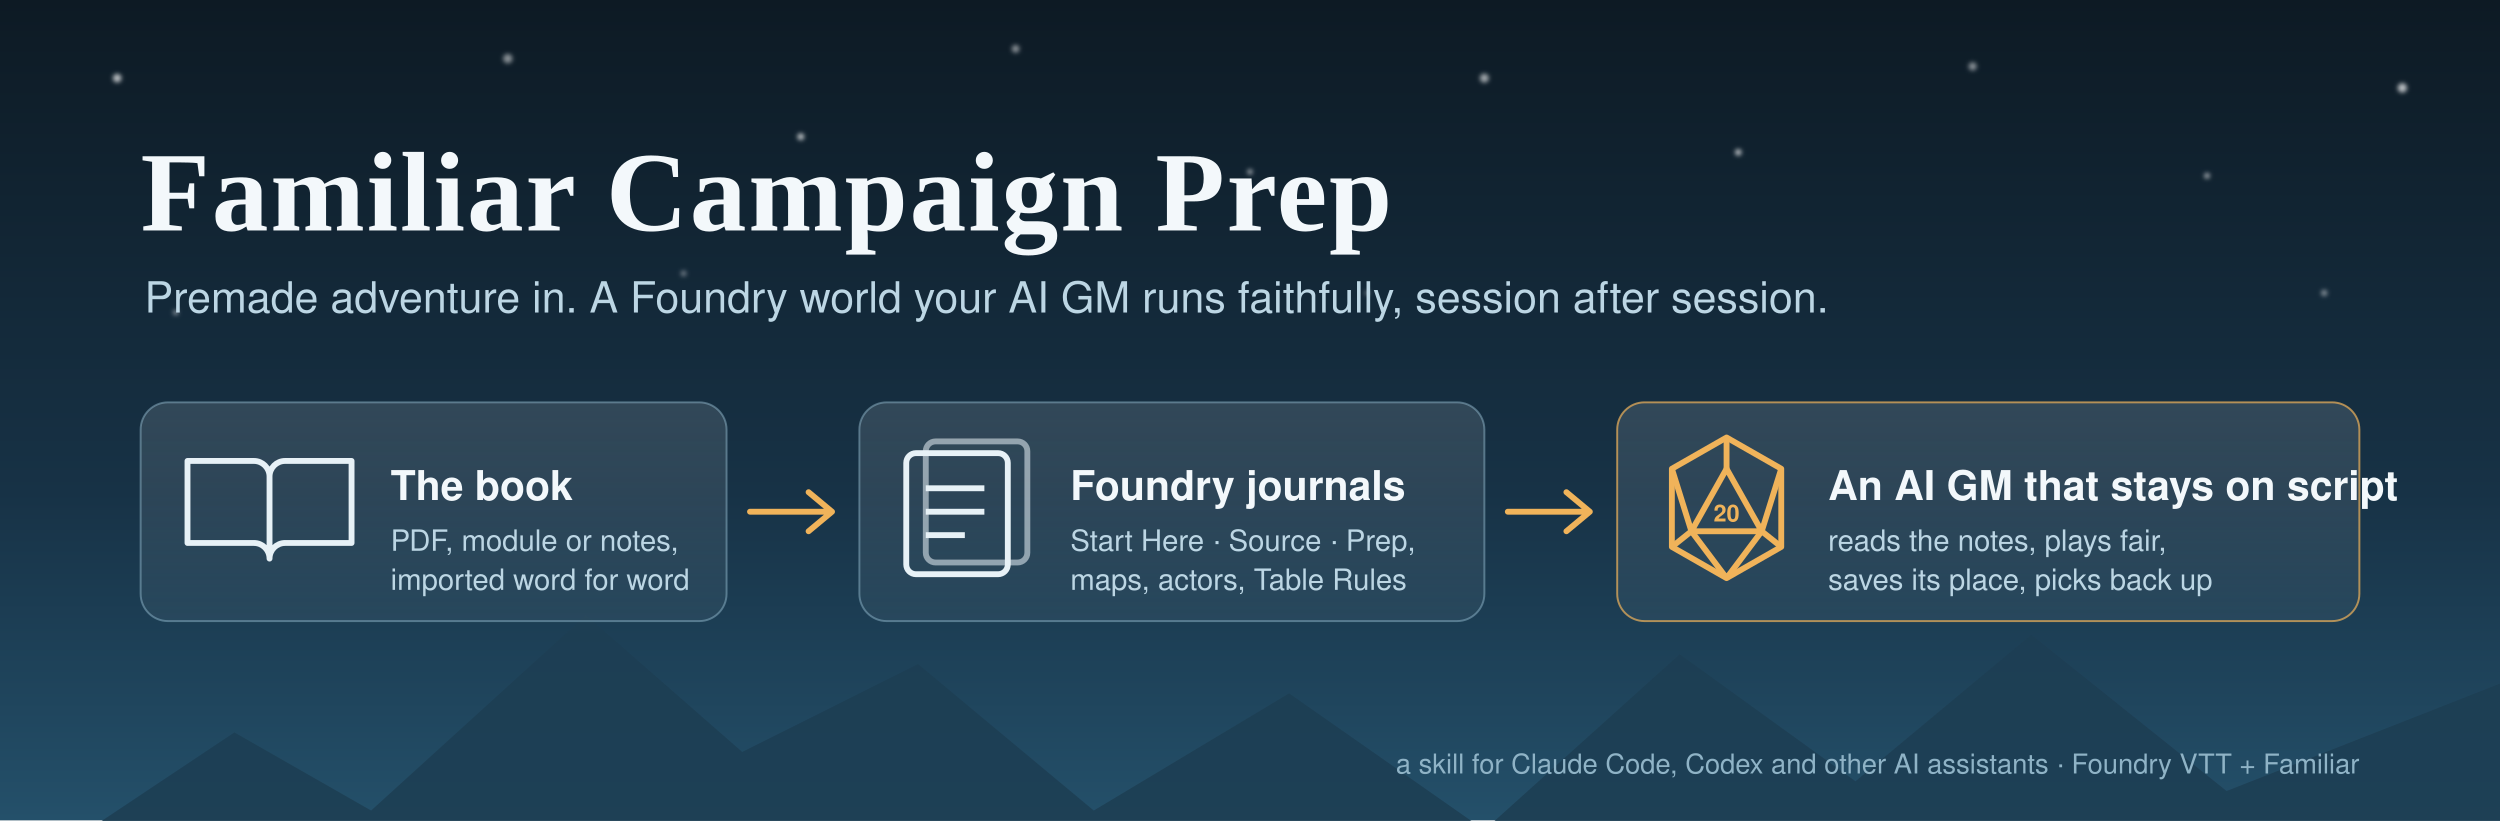
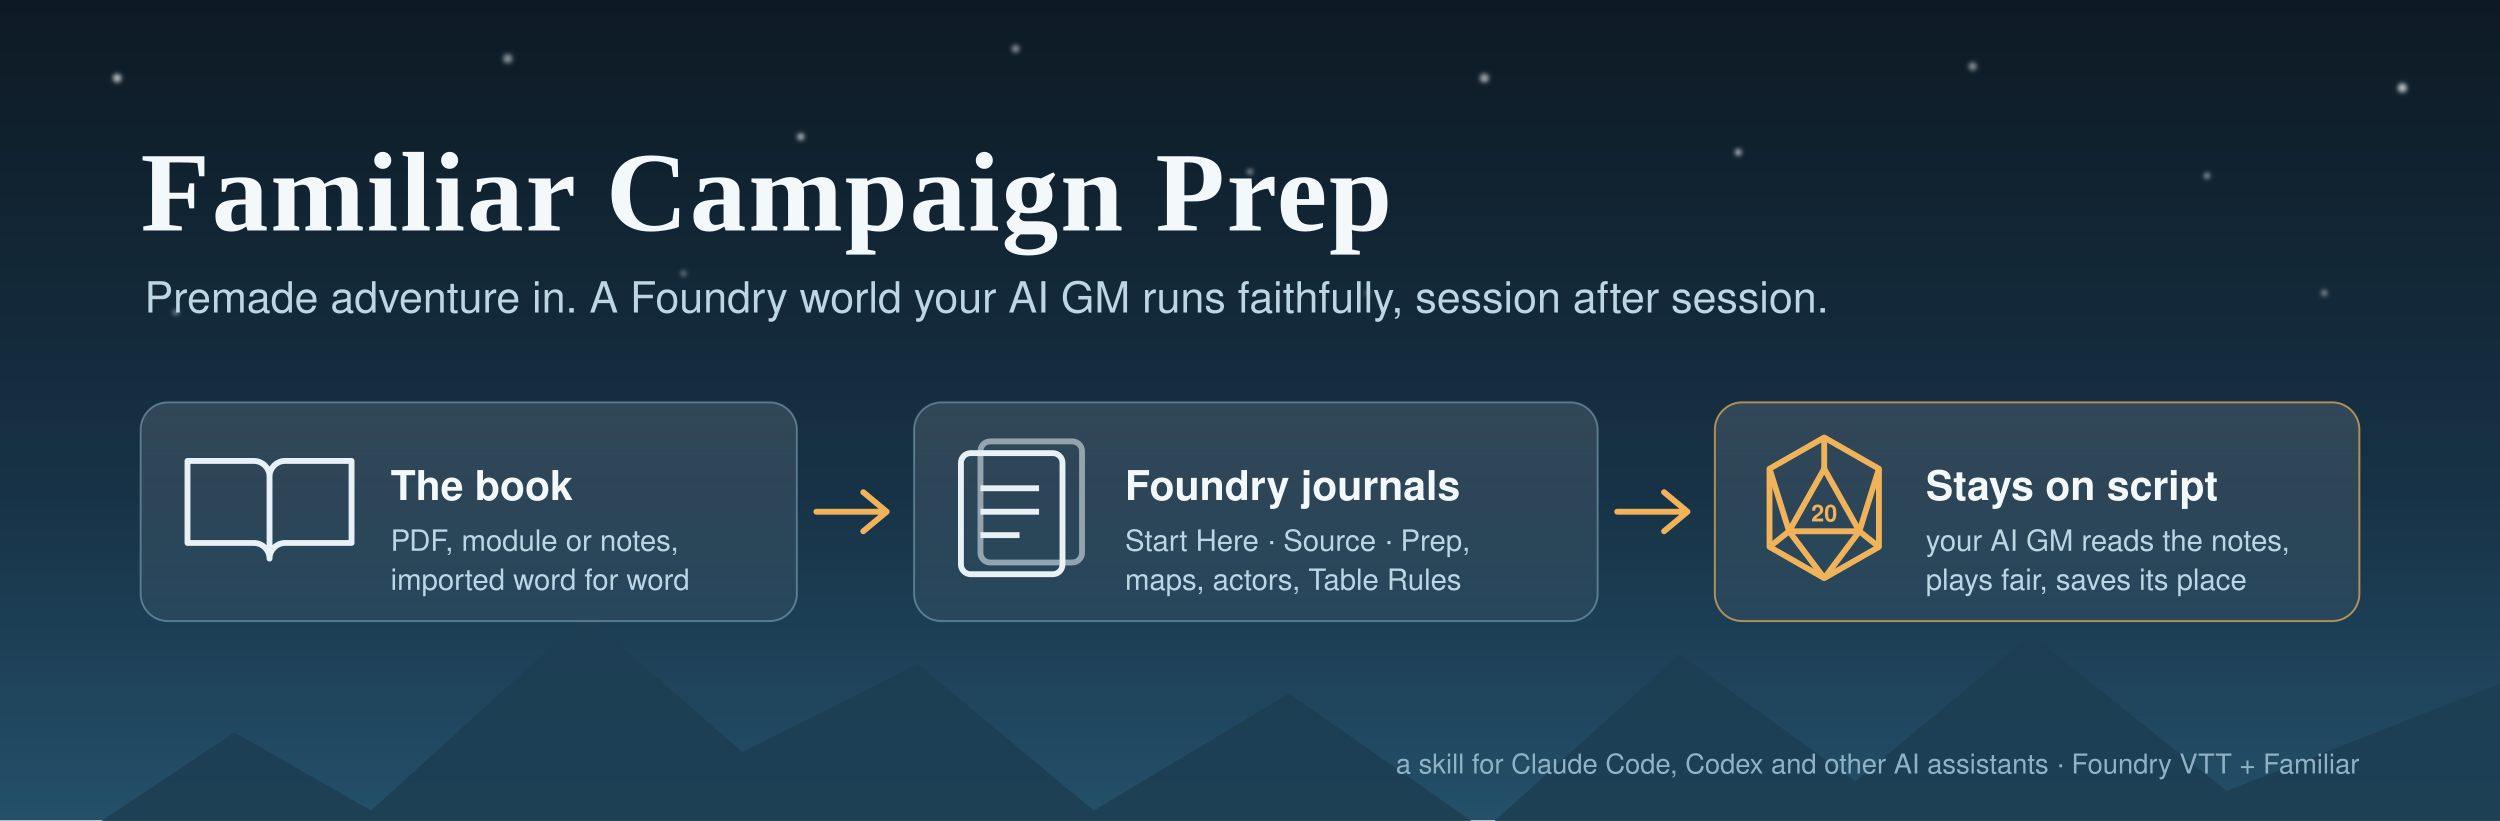
<svg xmlns="http://www.w3.org/2000/svg" width="1280" height="420" viewBox="0 0 1280 420" role="img" aria-labelledby="t d">
  <defs>
    <linearGradient id="sky" x1="0" y1="0" x2="0" y2="1">
      <stop offset="0" stop-color="#0d1a24" />
      <stop offset="0.6" stop-color="#173246" />
      <stop offset="1" stop-color="#24506a" />
    </linearGradient>
    <linearGradient id="card" x1="0" y1="0" x2="0" y2="1">
      <stop offset="0" stop-color="#f4f8fa" stop-opacity="0.13" />
      <stop offset="1" stop-color="#f4f8fa" stop-opacity="0.05" />
    </linearGradient>
    <linearGradient id="peak" x1="0" y1="0" x2="0" y2="1">
      <stop offset="0" stop-color="#e8f1f6" />
      <stop offset="1" stop-color="#9fbfd1" />
    </linearGradient>
    <filter id="soft" x="-20%" y="-20%" width="140%" height="140%">
      <feGaussianBlur stdDeviation="1.2" />
    </filter>
  </defs>
  <rect width="1280" height="420" fill="url(#sky)" />
  <g transform="translate(0,125)">
    <path d="M0 330 L120 250 L190 290 L300 190 L380 260 L470 215 L560 290 L660 230 L760 300 L860 210 L950 275 L1040 200 L1140 280 L1280 225 L1280 420 L0 420 Z" fill="#1d3e53" opacity="0.9" />
    <path d="M0 370 L160 320 L330 360 L520 305 L700 355 L900 315 L1080 350 L1280 320 L1280 420 L0 420 Z" fill="#0f2635" />
  </g>
  <g fill="#ffffff" filter="url(#soft)">
    <circle cx="60" cy="40" r="2.2" opacity=".7" />
    <circle cx="180" cy="95" r="1.6" opacity=".6" />
    <circle cx="260" cy="30" r="2.4" opacity=".5" />
    <circle cx="410" cy="70" r="1.8" opacity=".7" />
    <circle cx="520" cy="25" r="2" opacity=".5" />
    <circle cx="640" cy="88" r="1.4" opacity=".6" />
    <circle cx="760" cy="40" r="2.3" opacity=".6" />
    <circle cx="890" cy="78" r="1.7" opacity=".7" />
    <circle cx="1010" cy="34" r="2.1" opacity=".5" />
    <circle cx="1130" cy="90" r="1.5" opacity=".6" />
    <circle cx="1230" cy="45" r="2.4" opacity=".7" />
    <circle cx="1190" cy="150" r="1.6" opacity=".5" />
    <circle cx="90" cy="160" r="1.4" opacity=".5" />
    <circle cx="700" cy="150" r="1.2" opacity=".4" />
    <circle cx="350" cy="140" r="1.5" opacity=".4" />
  </g>
  <text x="72" y="118" font-family="Georgia, 'Times New Roman', serif" font-size="58" font-weight="700" fill="#f3f8fb" letter-spacing="1">Familiar Campaign Prep</text>
  <text x="74" y="160" font-family="'Segoe UI', Helvetica, Arial, sans-serif" font-size="22" fill="#bcd6e4">Premade adventure in. A Foundry world your AI GM runs faithfully, session after session.</text>
  <g font-family="'Segoe UI', Helvetica, Arial, sans-serif">
    <g transform="translate(72,206)">
-       <rect width="300" height="112" rx="14" fill="url(#card)" stroke="#9cc3d8" stroke-opacity=".45" />
+       <rect width="336" height="112" rx="14" fill="url(#card)" stroke="#9cc3d8" stroke-opacity=".45" />
      <path d="M24 30 h34 a8 8 0 0 1 8 8 v42 a8 8 0 0 0 -8 -8 h-34 z M74 30 h34 v42 h-34 a8 8 0 0 0 -8 8 v-42 a8 8 0 0 1 8 -8 z" fill="none" stroke="#e7f1f6" stroke-width="3" stroke-linejoin="round" />
      <text x="128" y="50" font-size="21" font-weight="700" fill="#f3f8fb">The book</text>
      <text x="128" y="76" font-size="15" fill="#bcd6e4">PDF, module or notes,</text>
      <text x="128" y="96" font-size="15" fill="#bcd6e4">imported word for word</text>
    </g>
-     <path d="M384 262 h42 m-12 -10 l12 10 l-12 10" stroke="#f0b35a" stroke-width="3" fill="none" stroke-linecap="round" stroke-linejoin="round" />
-     <g transform="translate(440,206)">
-       <rect width="320" height="112" rx="14" fill="url(#card)" stroke="#9cc3d8" stroke-opacity=".45" />
+     <path d="M418 262 h36 m-12 -10 l12 10 l-12 10" stroke="#f0b35a" stroke-width="3" fill="none" stroke-linecap="round" stroke-linejoin="round" />
+     <g transform="translate(468,206)">
+       <rect width="350" height="112" rx="14" fill="url(#card)" stroke="#9cc3d8" stroke-opacity=".45" />
      <g fill="none" stroke="#e7f1f6" stroke-width="3" stroke-linejoin="round">
        <rect x="24" y="26" width="52" height="62" rx="5" />
        <rect x="34" y="20" width="52" height="62" rx="5" opacity=".55" />
        <path d="M34 44 h30 M34 56 h30 M34 68 h20" />
      </g>
      <text x="108" y="50" font-size="21" font-weight="700" fill="#f3f8fb">Foundry journals</text>
      <text x="108" y="76" font-size="15" fill="#bcd6e4">Start Here · Source · Prep,</text>
      <text x="108" y="96" font-size="15" fill="#bcd6e4">maps, actors, Table Rules</text>
    </g>
-     <path d="M772 262 h42 m-12 -10 l12 10 l-12 10" stroke="#f0b35a" stroke-width="3" fill="none" stroke-linecap="round" stroke-linejoin="round" />
-     <g transform="translate(828,206)">
-       <rect width="380" height="112" rx="14" fill="url(#card)" stroke="#f0b35a" stroke-opacity=".7" />
+     <path d="M828 262 h36 m-12 -10 l12 10 l-12 10" stroke="#f0b35a" stroke-width="3" fill="none" stroke-linecap="round" stroke-linejoin="round" />
+     <g transform="translate(878,206)">
+       <rect width="330" height="112" rx="14" fill="url(#card)" stroke="#f0b35a" stroke-opacity=".7" />
      <g fill="none" stroke="#f0b35a" stroke-width="3" stroke-linejoin="round">
        <path d="M56 18 L84 34 L84 74 L56 90 L28 74 L28 34 Z" />
        <path d="M56 34 L74 66 L38 66 Z" />
        <path d="M56 18 L56 34 M84 34 L74 66 M28 34 L38 66 M38 66 L28 74 M74 66 L84 74 M38 66 L56 90 M74 66 L56 90" />
      </g>
      <text x="56" y="61" text-anchor="middle" font-size="12" font-weight="700" fill="#f0b35a">20</text>
-       <text x="108" y="50" font-size="21" font-weight="700" fill="#f3f8fb">An AI GM that stays on script</text>
-       <text x="108" y="76" font-size="15" fill="#bcd6e4">reads the notes, plays fair,</text>
-       <text x="108" y="96" font-size="15" fill="#bcd6e4">saves its place, picks back up</text>
+       <text x="108" y="50" font-size="21" font-weight="700" fill="#f3f8fb">Stays on script</text>
+       <text x="108" y="76" font-size="15" fill="#bcd6e4">your AI GM reads the notes,</text>
+       <text x="108" y="96" font-size="15" fill="#bcd6e4">plays fair, saves its place</text>
    </g>
  </g>
  <text x="1208" y="396" text-anchor="end" font-family="'Segoe UI', Helvetica, Arial, sans-serif" font-size="14" fill="#8fb3c6">a skill for Claude Code, Codex and other AI assistants · Foundry VTT + Familiar</text>
</svg>
